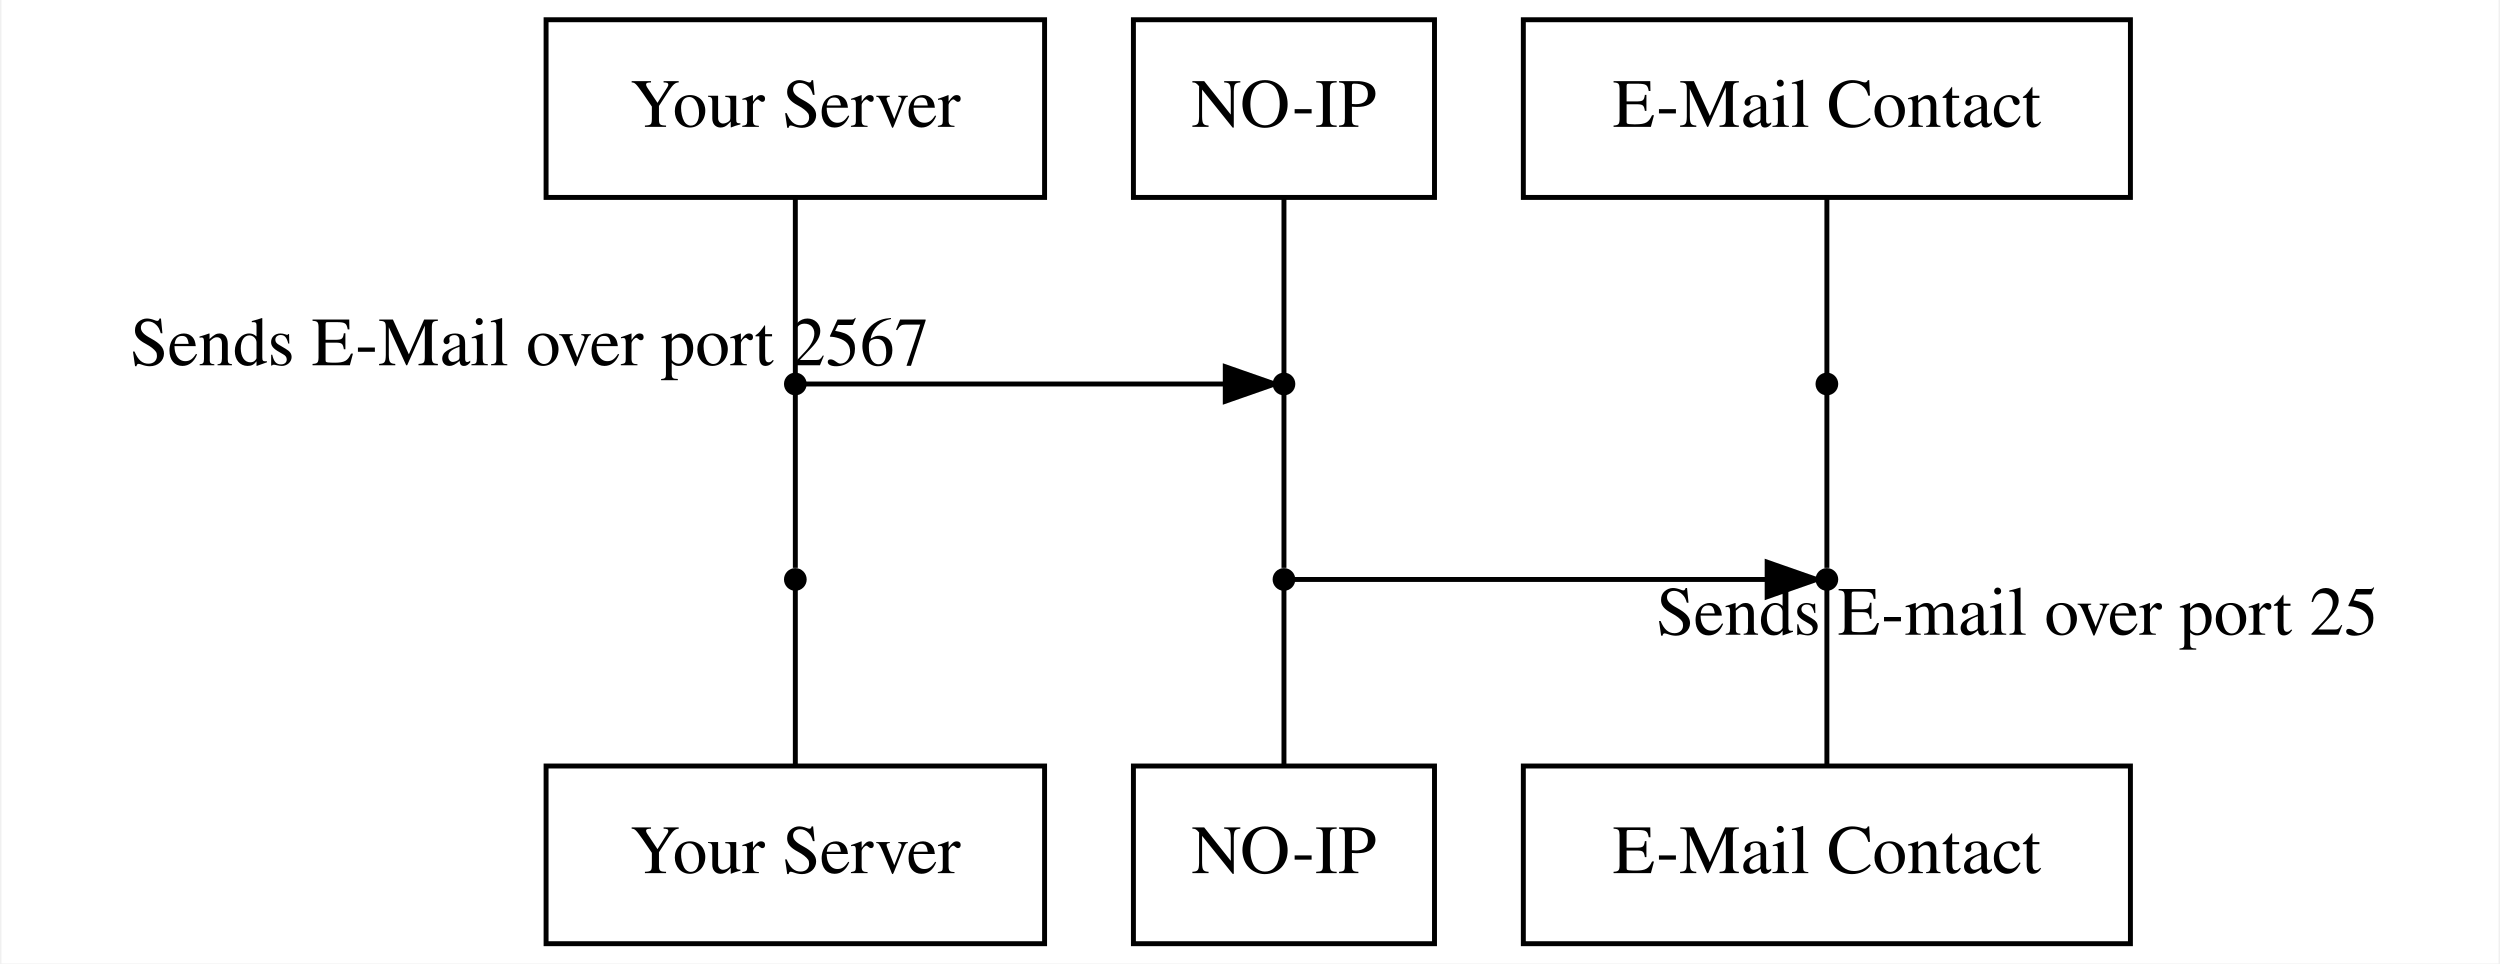
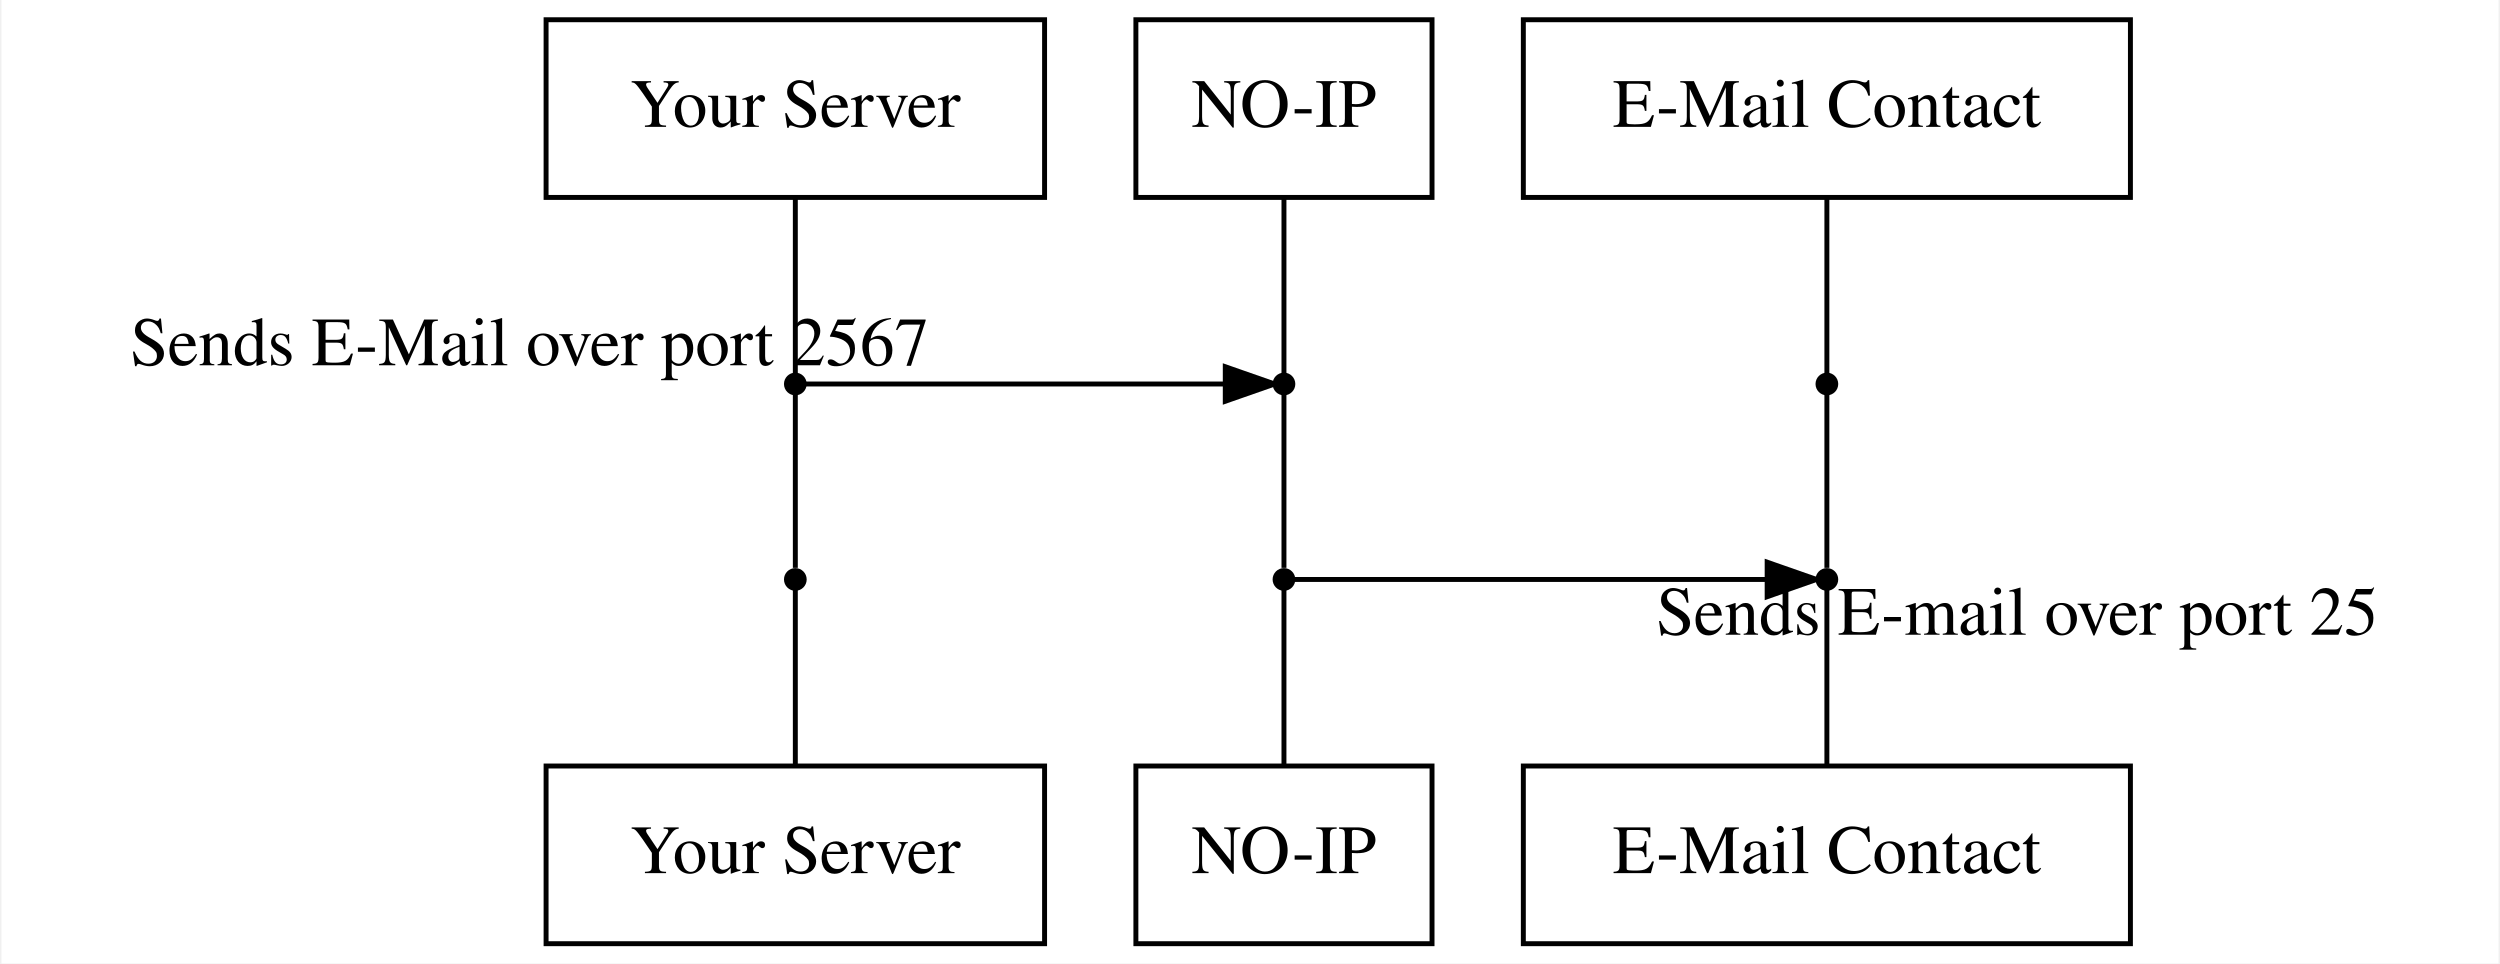
<svg xmlns="http://www.w3.org/2000/svg" width="506pt" height="195pt" viewBox="0.00 0.00 505.92 195.20">
  <g id="graph0" class="graph" transform="scale(1 1) rotate(0) translate(4 191.2)">
    <polygon fill="white" stroke="transparent" points="-4,4 -4,-191.2 501.92,-191.2 501.92,4 -4,4" />
    <g id="node1" class="node">
      <polygon fill="none" stroke="black" points="207.34,-187.2 106.34,-187.2 106.34,-151.2 207.34,-151.2 207.34,-187.2" />
      <text text-anchor="middle" x="156.84" y="-165.5" font-family="Times,serif" font-size="14.00">Your Server</text>
    </g>
    <g id="node2" class="node">
-       <polygon fill="none" stroke="black" points="286.34,-187.2 225.34,-187.2 225.34,-151.2 286.34,-151.2 286.34,-187.2" />
+       <polygon fill="none" stroke="black" points="285.84,-187.2 225.84,-187.2 225.84,-151.2 285.84,-151.2 285.84,-187.2" />
      <text text-anchor="middle" x="255.84" y="-165.5" font-family="Times,serif" font-size="14.00">NO-IP</text>
    </g>
    <g id="node7" class="node">
      <ellipse fill="black" stroke="black" cx="156.84" cy="-113.4" rx="1.8" ry="1.8" />
    </g>
    <g id="edge5" class="edge">
      <path fill="none" stroke="black" d="M156.84,-151.18C156.84,-137.39 156.84,-119.57 156.84,-115.33" />
    </g>
    <g id="node3" class="node">
      <polygon fill="none" stroke="black" points="427.34,-187.2 304.34,-187.2 304.34,-151.2 427.34,-151.2 427.34,-187.2" />
      <text text-anchor="middle" x="365.84" y="-165.5" font-family="Times,serif" font-size="14.00">E-Mail Contact</text>
    </g>
    <g id="node9" class="node">
      <ellipse fill="black" stroke="black" cx="255.84" cy="-113.4" rx="1.8" ry="1.8" />
    </g>
    <g id="edge8" class="edge">
      <path fill="none" stroke="black" d="M255.84,-151.18C255.84,-137.39 255.84,-119.57 255.84,-115.33" />
    </g>
    <g id="node11" class="node">
      <ellipse fill="black" stroke="black" cx="365.84" cy="-113.4" rx="1.8" ry="1.8" />
    </g>
    <g id="edge11" class="edge">
      <path fill="none" stroke="black" d="M365.84,-151.18C365.84,-137.39 365.84,-119.57 365.84,-115.33" />
    </g>
    <g id="node4" class="node">
      <polygon fill="none" stroke="black" points="207.34,-36 106.34,-36 106.34,0 207.34,0 207.34,-36" />
      <text text-anchor="middle" x="156.84" y="-14.3" font-family="Times,serif" font-size="14.00">Your Server</text>
    </g>
    <g id="node5" class="node">
-       <polygon fill="none" stroke="black" points="286.34,-36 225.34,-36 225.34,0 286.34,0 286.34,-36" />
+       <polygon fill="none" stroke="black" points="285.84,-36 225.84,-36 225.84,0 285.84,0 285.84,-36" />
      <text text-anchor="middle" x="255.84" y="-14.3" font-family="Times,serif" font-size="14.00">NO-IP</text>
    </g>
    <g id="node6" class="node">
      <polygon fill="none" stroke="black" points="427.34,-36 304.34,-36 304.34,0 427.34,0 427.34,-36" />
      <text text-anchor="middle" x="365.84" y="-14.3" font-family="Times,serif" font-size="14.00">E-Mail Contact</text>
    </g>
    <g id="node8" class="node">
      <ellipse fill="black" stroke="black" cx="156.84" cy="-73.8" rx="1.8" ry="1.8" />
    </g>
    <g id="edge6" class="edge">
      <path fill="none" stroke="black" d="M156.84,-111.47C156.84,-106.4 156.84,-82.13 156.84,-76.14" />
    </g>
    <g id="edge14" class="edge">
      <path fill="none" stroke="black" d="M158.78,-113.4C187.16,-113.4 215.53,-113.4 243.91,-113.4" />
      <polygon fill="black" stroke="black" points="243.95,-116.9 253.95,-113.4 243.95,-109.9 243.95,-116.9" />
      <text text-anchor="middle" x="103" y="-117.2" font-family="Times,serif" font-size="14.00">Sends E-Mail over port 2567</text>
    </g>
    <g id="edge7" class="edge">
      <path fill="none" stroke="black" d="M156.84,-71.87C156.84,-67.65 156.84,-50.02 156.84,-36.26" />
    </g>
    <g id="node10" class="node">
      <ellipse fill="black" stroke="black" cx="255.84" cy="-73.8" rx="1.8" ry="1.8" />
    </g>
    <g id="edge9" class="edge">
      <path fill="none" stroke="black" d="M255.84,-111.47C255.84,-106.4 255.84,-82.13 255.84,-76.14" />
    </g>
    <g id="edge10" class="edge">
      <path fill="none" stroke="black" d="M255.84,-71.87C255.84,-67.65 255.84,-50.02 255.84,-36.26" />
    </g>
    <g id="node12" class="node">
      <ellipse fill="black" stroke="black" cx="365.84" cy="-73.8" rx="1.8" ry="1.8" />
    </g>
    <g id="edge15" class="edge">
      <path fill="none" stroke="black" d="M257.99,-73.8C289.8,-73.8 321.6,-73.8 353.41,-73.8" />
      <polygon fill="black" stroke="black" points="353.74,-77.3 363.74,-73.8 353.74,-70.3 353.74,-77.3" />
      <text text-anchor="middle" x="404.42" y="-62.6" font-family="Times,serif" font-size="14.00">Sends E-mail over port 25</text>
    </g>
    <g id="edge12" class="edge">
      <path fill="none" stroke="black" d="M365.84,-111.47C365.84,-106.4 365.84,-82.13 365.84,-76.14" />
    </g>
    <g id="edge13" class="edge">
      <path fill="none" stroke="black" d="M365.84,-71.87C365.84,-67.65 365.84,-50.02 365.84,-36.26" />
    </g>
  </g>
</svg>
